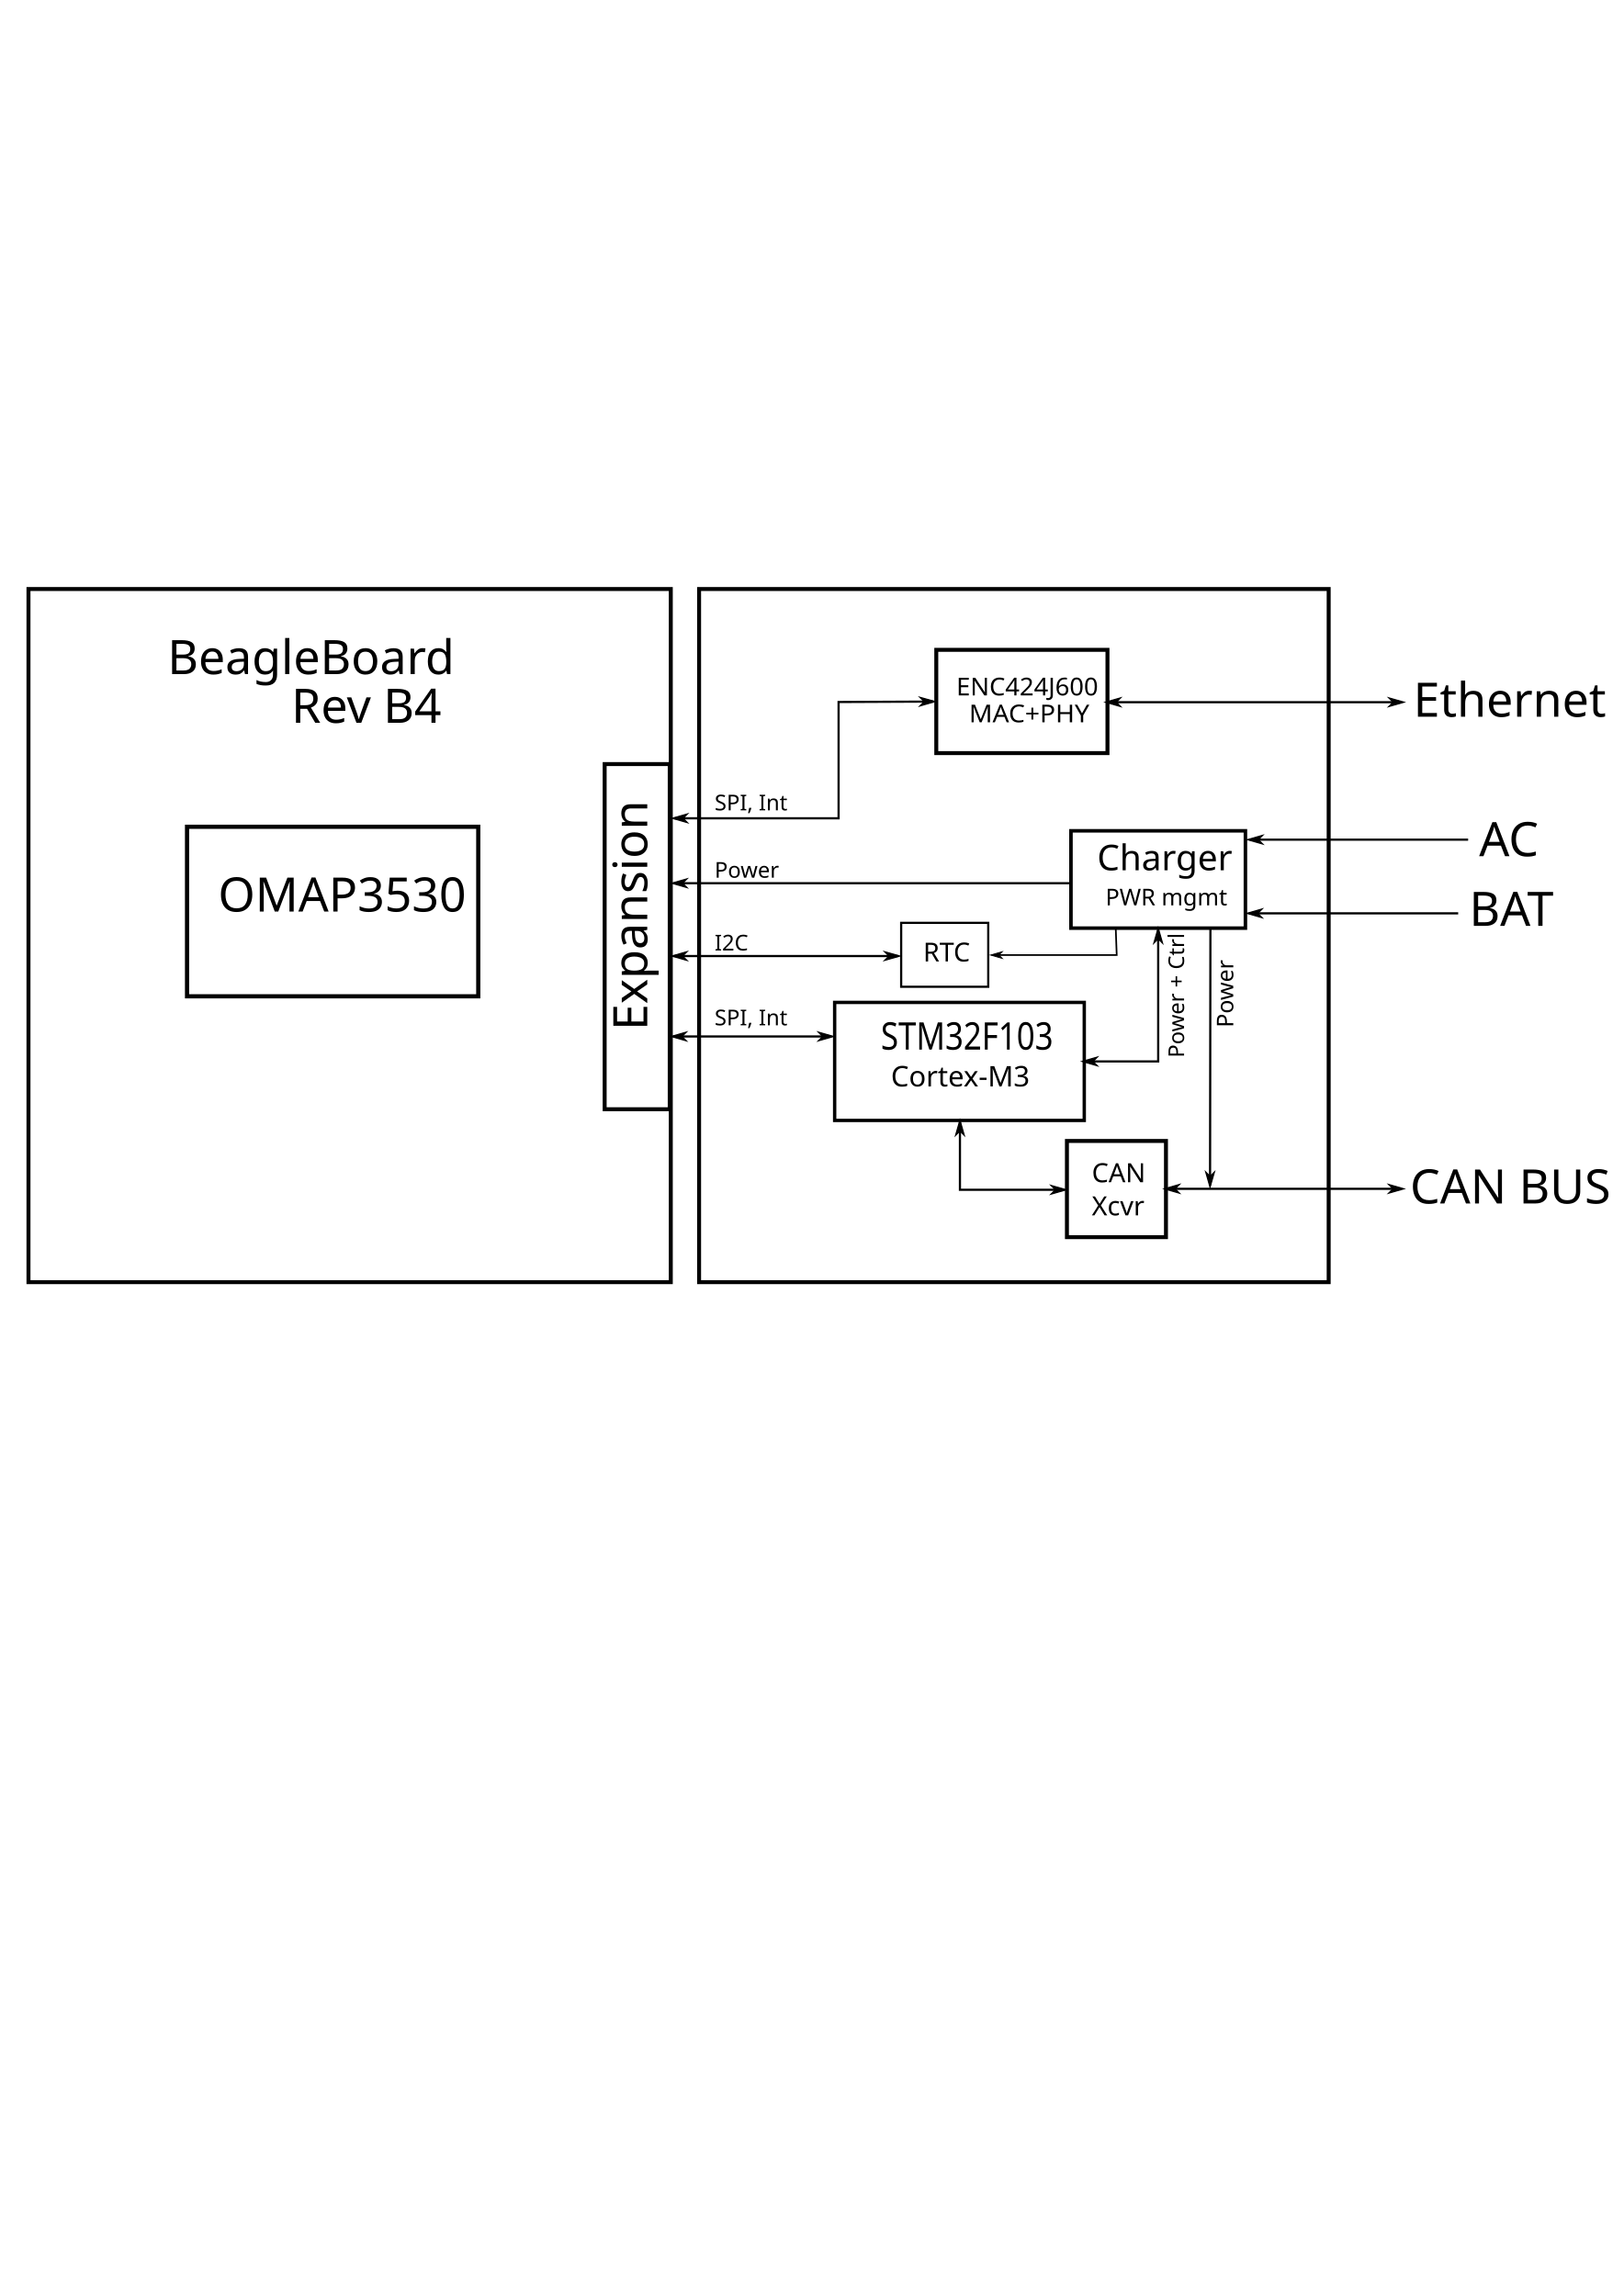
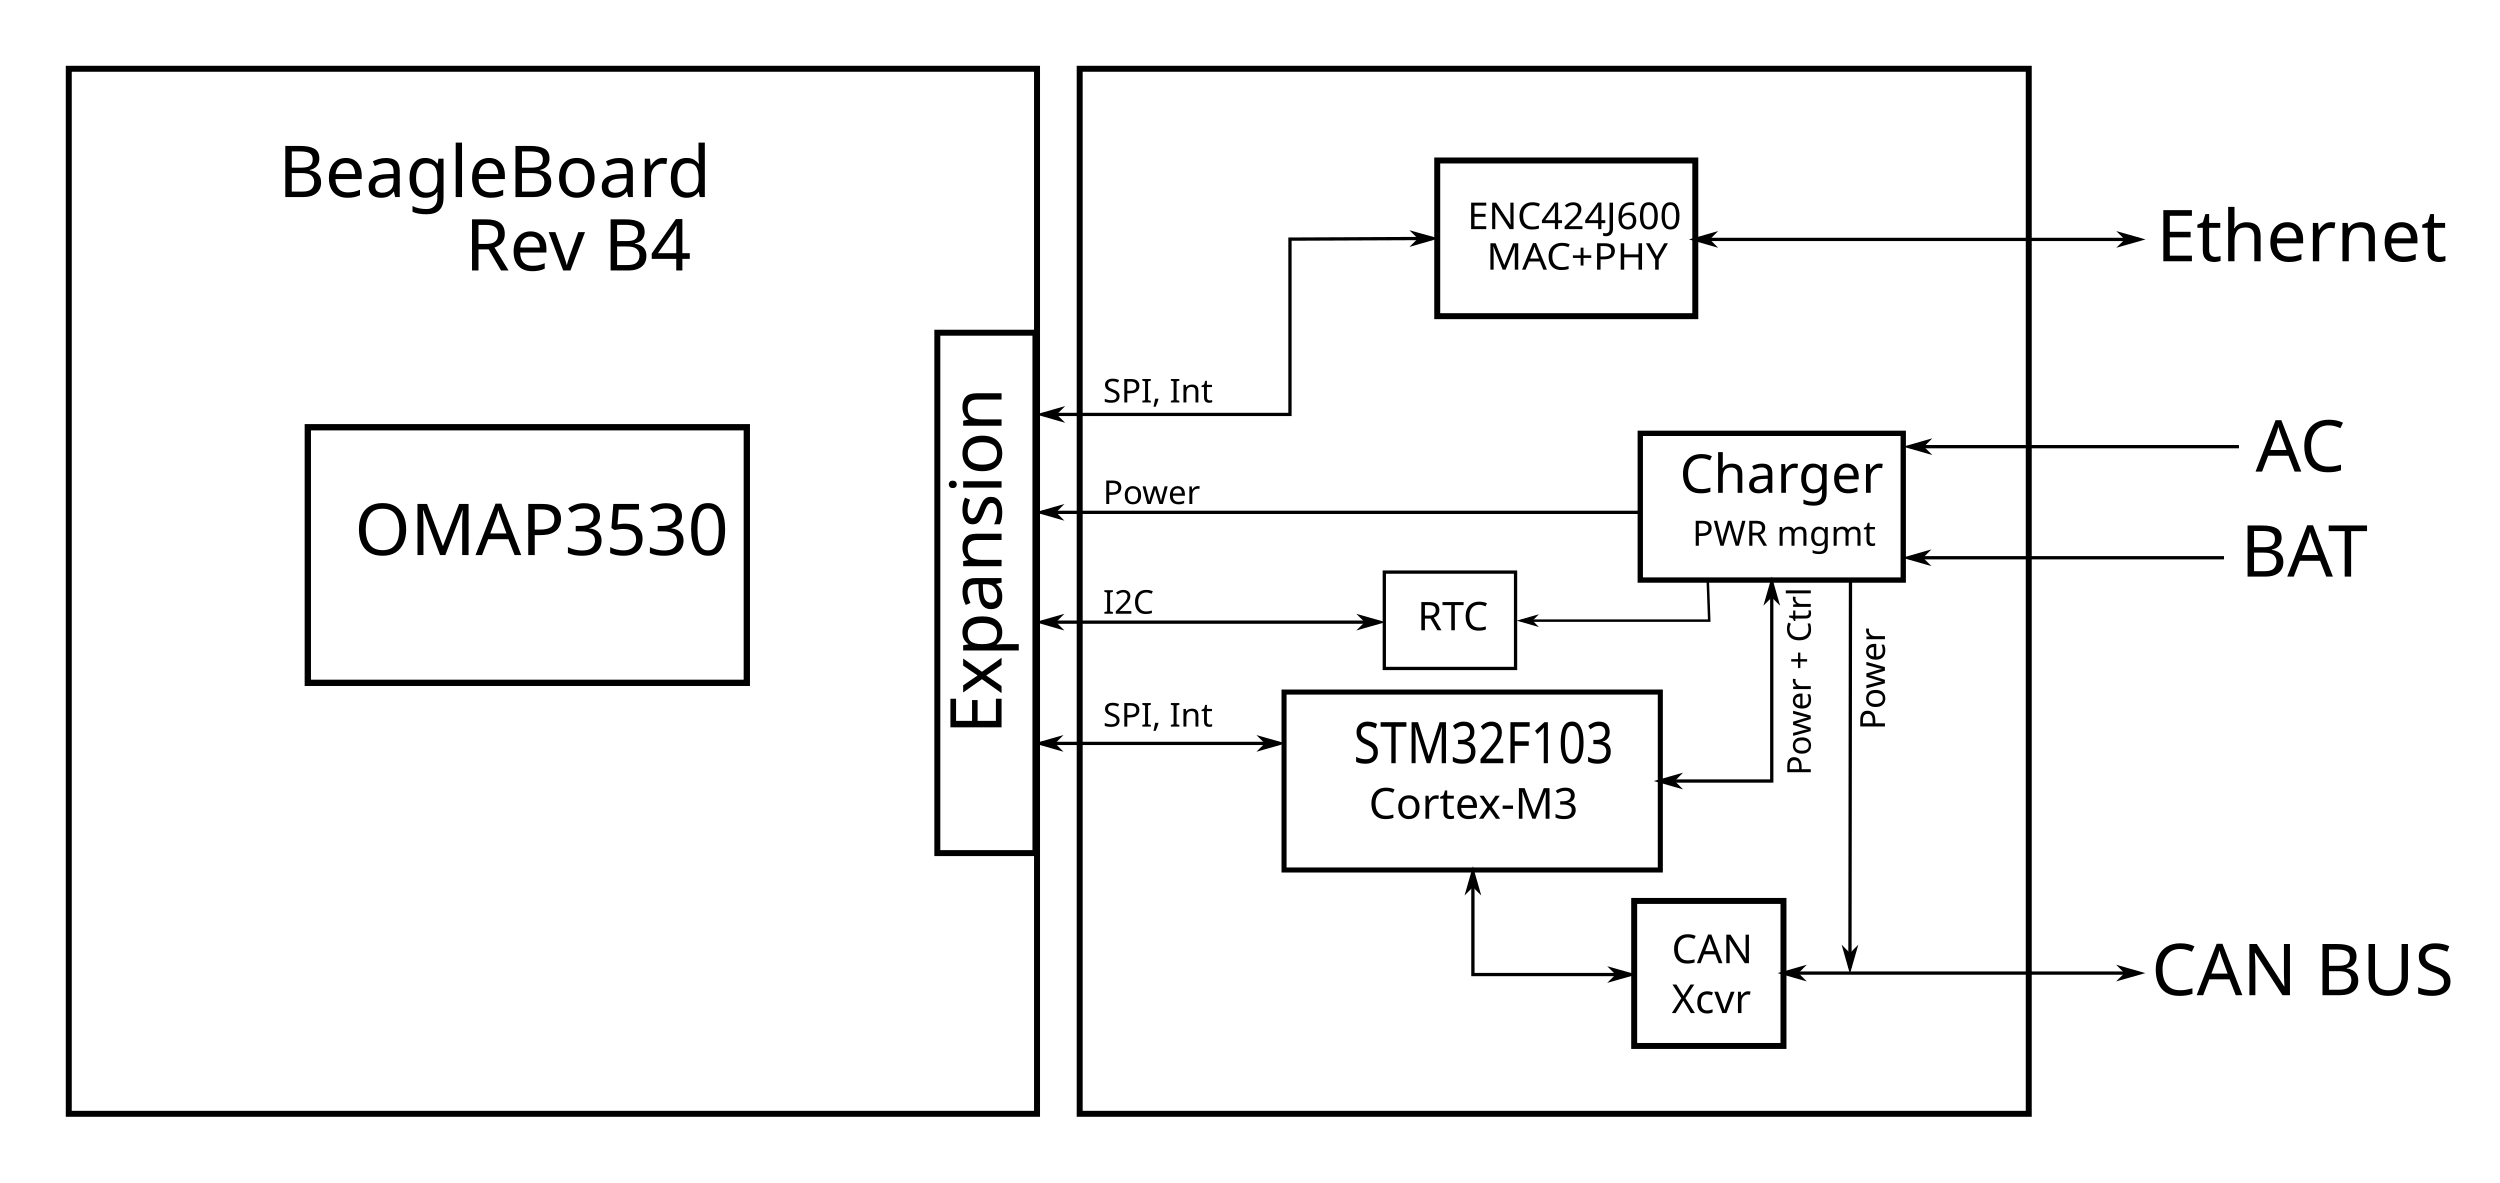
- <svg xmlns="http://www.w3.org/2000/svg" width="744.094" height="1052.362" id="svg3029" version="1.1">
+ <svg xmlns="http://www.w3.org/2000/svg" width="760.014" height="359.512" id="svg3029" version="1.1">
  <defs id="defs3031">
-     <marker orient="auto" refY="0.0" refX="0.0" id="DotM" style="overflow:visible">
-       <path id="path4350" d="M -2.5,-1.0 C -2.5,1.76 -4.74,4.0 -7.5,4.0 C -10.26,4.0 -12.5,1.76 -12.5,-1.0 C -12.5,-3.76 -10.26,-6.0 -7.5,-6.0 C -4.74,-6.0 -2.5,-3.76 -2.5,-1.0 z " style="fill-rule:evenodd;stroke:#000000;stroke-width:1.0pt;marker-start:none;marker-end:none" transform="scale(0.4) translate(7.4, 1)" />
+     <marker orient="auto" refY="0" refX="0" id="DotM" style="overflow:visible">
+       <path id="path4350" d="m -2.5,-1 c 0,2.76 -2.24,5 -5,5 -2.76,0 -5,-2.24 -5,-5 0,-2.76 2.24,-5 5,-5 2.76,0 5,2.24 5,5 z" style="fill-rule:evenodd;stroke:#000000;stroke-width:1pt;marker-start:none;marker-end:none" transform="matrix(0.4,0,0,0.4,2.96,0.4)" />
    </marker>
-     <marker orient="auto" refY="0.0" refX="0.0" id="DotL" style="overflow:visible">
-       <path id="path4347" d="M -2.5,-1.0 C -2.5,1.76 -4.74,4.0 -7.5,4.0 C -10.26,4.0 -12.5,1.76 -12.5,-1.0 C -12.5,-3.76 -10.26,-6.0 -7.5,-6.0 C -4.74,-6.0 -2.5,-3.76 -2.5,-1.0 z " style="fill-rule:evenodd;stroke:#000000;stroke-width:1.0pt;marker-start:none;marker-end:none" transform="scale(0.8) translate(7.4, 1)" />
+     <marker orient="auto" refY="0" refX="0" id="DotL" style="overflow:visible">
+       <path id="path4347" d="m -2.5,-1 c 0,2.76 -2.24,5 -5,5 -2.76,0 -5,-2.24 -5,-5 0,-2.76 2.24,-5 5,-5 2.76,0 5,2.24 5,5 z" style="fill-rule:evenodd;stroke:#000000;stroke-width:1pt;marker-start:none;marker-end:none" transform="matrix(0.8,0,0,0.8,5.92,0.8)" />
    </marker>
-     <marker orient="auto" refY="0.0" refX="0.0" id="Arrow1Mstart" style="overflow:visible">
-       <path id="path4291" d="M 0.0,0.0 L 5.0,-5.0 L -12.5,0.0 L 5.0,5.0 L 0.0,0.0 z " style="fill-rule:evenodd;stroke:#000000;stroke-width:1.0pt;marker-start:none" transform="scale(0.4) translate(10,0)" />
+     <marker orient="auto" refY="0" refX="0" id="Arrow1Mstart" style="overflow:visible">
+       <path id="path4291" d="M 0,0 5,-5 -12.5,0 5,5 0,0 z" style="fill-rule:evenodd;stroke:#000000;stroke-width:1pt;marker-start:none" transform="matrix(0.4,0,0,0.4,4,0)" />
    </marker>
-     <marker orient="auto" refY="0.0" refX="0.0" id="Arrow1Mend" style="overflow:visible;">
-       <path id="path4294" d="M 0.0,0.0 L 5.0,-5.0 L -12.5,0.0 L 5.0,5.0 L 0.0,0.0 z " style="fill-rule:evenodd;stroke:#000000;stroke-width:1.0pt;marker-start:none;" transform="scale(0.4) rotate(180) translate(10,0)" />
+     <marker orient="auto" refY="0" refX="0" id="Arrow1Mend" style="overflow:visible">
+       <path id="path4294" d="M 0,0 5,-5 -12.5,0 5,5 0,0 z" style="fill-rule:evenodd;stroke:#000000;stroke-width:1pt;marker-start:none" transform="matrix(-0.4,0,0,-0.4,-4,0)" />
    </marker>
-     <marker orient="auto" refY="0.0" refX="0.0" id="Arrow1Lend" style="overflow:visible;">
-       <path id="path4288" d="M 0.0,0.0 L 5.0,-5.0 L -12.5,0.0 L 5.0,5.0 L 0.0,0.0 z " style="fill-rule:evenodd;stroke:#000000;stroke-width:1.0pt;marker-start:none;" transform="scale(0.8) rotate(180) translate(12.5,0)" />
+     <marker orient="auto" refY="0" refX="0" id="Arrow1Lend" style="overflow:visible">
+       <path id="path4288" d="M 0,0 5,-5 -12.5,0 5,5 0,0 z" style="fill-rule:evenodd;stroke:#000000;stroke-width:1pt;marker-start:none" transform="matrix(-0.8,0,0,-0.8,-10,0)" />
    </marker>
  </defs>
-   <g id="layer1">
+   <g id="layer1" transform="translate(7.860364,-249.0644)">
    <rect style="fill:none;stroke:#000000;stroke-width:1.815" id="rect3039" width="294.356" height="317.697" x="13.047" y="269.972" />
    <text xml:space="preserve" style="font-size:21.785px;font-style:normal;font-variant:normal;font-weight:normal;font-stretch:normal;line-height:125%;letter-spacing:0px;word-spacing:0px;fill:#000000;fill-opacity:1;stroke:none;font-family:Trebuchet MS;-inkscape-font-specification:Trebuchet MS" x="76.766" y="308.97" id="text3041">
      <tspan id="tspan3043" x="76.766" y="308.97">BeagleBoard</tspan>
    </text>
    <rect style="fill:none;stroke:#000000;stroke-width:1.917" id="rect3045" width="133.461" height="77.702" x="85.715" y="378.948" />
    <text xml:space="preserve" style="font-size:21.785px;font-style:normal;font-variant:normal;font-weight:normal;font-stretch:normal;line-height:125%;letter-spacing:0px;word-spacing:0px;fill:#000000;fill-opacity:1;stroke:none;font-family:Trebuchet MS;-inkscape-font-specification:Trebuchet MS" x="99.928" y="417.798" id="text3047">
      <tspan id="tspan3049" x="99.928" y="417.798">OMAP3530</tspan>
    </text>
    <rect style="fill:none;stroke:#000000;stroke-width:1.815" id="rect3051" width="29.825" height="158.2" x="277.093" y="350.212" />
    <text xml:space="preserve" style="font-size:21.785px;font-style:normal;font-variant:normal;font-weight:normal;font-stretch:normal;line-height:125%;letter-spacing:0px;word-spacing:0px;writing-mode:lr-tb;fill:#000000;fill-opacity:1;stroke:none;font-family:Trebuchet MS;-inkscape-font-specification:Trebuchet MS" x="-472.284" y="296.615" id="text3070" transform="matrix(0,-1,1,0,0,0)">
      <tspan id="tspan3072" x="-472.284" y="296.615">Expansion</tspan>
    </text>
    <rect style="fill:none;stroke:#000000;stroke-width:1.815" id="rect3074" width="288.521" height="317.697" x="320.371" y="269.972" />
    <g id="g5284" transform="translate(48.53027,0)">
      <rect y="297.852" x="380.537" height="47.33" width="78.452" id="rect3076" style="fill:none;stroke:#000000;stroke-width:1.815" />
      <text transform="scale(1.010048,0.9900517)" id="text3078" y="321.93" x="385.842" style="font-size:11.388px;font-style:normal;font-variant:normal;font-weight:normal;font-stretch:normal;line-height:125%;letter-spacing:0px;word-spacing:0px;fill:#000000;fill-opacity:1;stroke:none;font-family:Trebuchet MS;-inkscape-font-specification:Trebuchet MS" xml:space="preserve">
        <tspan y="321.93" x="385.842" id="tspan3080">ENC424J600</tspan>
      </text>
      <text transform="scale(1.026789,0.9739104)" id="text3082" y="339.915" x="385.226" style="font-size:11.569px;font-style:normal;font-variant:normal;font-weight:normal;font-stretch:normal;line-height:125%;letter-spacing:0px;word-spacing:0px;fill:#000000;fill-opacity:1;stroke:none;font-family:Trebuchet MS;-inkscape-font-specification:Trebuchet MS" xml:space="preserve">
        <tspan y="339.915" x="385.226" id="tspan3084">MAC+PHY</tspan>
      </text>
    </g>
    <g id="g5298" transform="translate(-64.03425,53.46634)">
      <rect y="405.989" x="446.531" height="54.092" width="114.39" id="rect3094" style="fill:none;stroke:#000000;stroke-width:1.537" />
      <text transform="scale(0.9164011,1.091225)" id="text3096" y="391.859" x="510.362" style="font-size:15.988px;font-style:normal;font-variant:normal;font-weight:normal;font-stretch:normal;line-height:125%;letter-spacing:0px;word-spacing:0px;fill:#000000;fill-opacity:1;stroke:none;font-family:Trebuchet MS;-inkscape-font-specification:Trebuchet MS" xml:space="preserve">
        <tspan y="391.859" x="510.362" id="tspan3098">STM32F103</tspan>
      </text>
      <text id="text3100" y="444.488" x="472.298" style="font-size:13.026px;font-style:normal;font-variant:normal;font-weight:normal;font-stretch:normal;line-height:125%;letter-spacing:0px;word-spacing:0px;fill:#000000;fill-opacity:1;stroke:none;font-family:Trebuchet MS;-inkscape-font-specification:Trebuchet MS" xml:space="preserve">
        <tspan y="444.488" x="472.298" id="tspan3102">Cortex-M3</tspan>
      </text>
    </g>
    <text xml:space="preserve" style="font-size:21.785px;font-style:normal;font-variant:normal;font-weight:normal;font-stretch:normal;line-height:125%;letter-spacing:0px;word-spacing:0px;fill:#000000;fill-opacity:1;stroke:none;font-family:Trebuchet MS;-inkscape-font-specification:Trebuchet MS" x="677.842" y="392.424" id="text3108">
      <tspan id="tspan3110" x="677.842" y="392.424">AC</tspan>
    </text>
    <text xml:space="preserve" style="font-size:21.785px;font-style:normal;font-variant:normal;font-weight:normal;font-stretch:normal;line-height:125%;letter-spacing:0px;word-spacing:0px;fill:#000000;fill-opacity:1;stroke:none;font-family:Trebuchet MS;-inkscape-font-specification:Trebuchet MS" x="673.304" y="424.361" id="text3112">
      <tspan id="tspan3114" x="673.304" y="424.361">BAT</tspan>
    </text>
    <text xml:space="preserve" style="font-size:21.785px;font-style:normal;font-variant:normal;font-weight:normal;font-stretch:normal;line-height:125%;letter-spacing:0px;word-spacing:0px;fill:#000000;fill-opacity:1;stroke:none;font-family:Trebuchet MS;-inkscape-font-specification:Trebuchet MS" x="646.168" y="551.601" id="text3116">
      <tspan id="tspan3118" x="646.168" y="551.601">CAN BUS</tspan>
    </text>
    <text xml:space="preserve" style="font-size:21.785px;font-style:normal;font-variant:normal;font-weight:normal;font-stretch:normal;line-height:125%;letter-spacing:0px;word-spacing:0px;fill:#000000;fill-opacity:1;stroke:none;font-family:Trebuchet MS;-inkscape-font-specification:Trebuchet MS" x="647.694" y="328.498" id="text3120">
      <tspan id="tspan3122" x="647.694" y="328.498">Ethernet</tspan>
    </text>
    <text xml:space="preserve" style="font-size:21.785px;font-style:normal;font-variant:normal;font-weight:normal;font-stretch:normal;line-height:125%;letter-spacing:0px;word-spacing:0px;fill:#000000;fill-opacity:1;stroke:none;font-family:Trebuchet MS;-inkscape-font-specification:Trebuchet MS" x="133.528" y="331.294" id="text3124">
      <tspan id="tspan3126" x="133.528" y="331.294">Rev B4</tspan>
    </text>
    <text xml:space="preserve" style="font-size:12px;font-style:normal;font-variant:normal;font-weight:normal;font-stretch:normal;line-height:125%;letter-spacing:0px;word-spacing:0px;fill:#000000;fill-opacity:1;stroke:none;font-family:Trebuchet MS;-inkscape-font-specification:Trebuchet MS" x="266.786" y="399.862" id="text3128">
      <tspan id="tspan3130" x="266.786" y="399.862" />
    </text>
    <g id="g5291" transform="translate(-36.17711,80.45304)">
      <rect y="300.348" x="526.97" height="44.605" width="79.942" id="rect3086" style="fill:none;stroke:#000000;stroke-width:1.622" />
      <text id="text3090" y="318.431" x="538.952" style="font-size:16.281px;font-style:normal;font-variant:normal;font-weight:normal;font-stretch:normal;line-height:125%;letter-spacing:0px;word-spacing:0px;fill:#000000;fill-opacity:1;stroke:none;font-family:Trebuchet MS;-inkscape-font-specification:Trebuchet MS" xml:space="preserve">
        <tspan y="318.431" x="538.952" id="tspan3092">Charger</tspan>
      </text>
      <text id="text3132" y="334.508" x="542.798" style="font-size:10.603px;font-style:normal;font-variant:normal;font-weight:normal;font-stretch:normal;line-height:125%;letter-spacing:0px;word-spacing:0px;fill:#000000;fill-opacity:1;stroke:none;font-family:Trebuchet MS;-inkscape-font-specification:Trebuchet MS" xml:space="preserve">
        <tspan y="334.508" x="542.798" id="tspan3134">PWR mgmt</tspan>
      </text>
    </g>
    <g id="g5305" transform="translate(12.44835,-4.420497)">
      <text id="text3104" y="546.292" x="487.893" style="font-size:12.144px;font-style:normal;font-variant:normal;font-weight:normal;font-stretch:normal;line-height:125%;letter-spacing:0px;word-spacing:0px;fill:#000000;fill-opacity:1;stroke:none;font-family:Trebuchet MS;-inkscape-font-specification:Trebuchet MS" xml:space="preserve">
        <tspan y="546.292" x="487.893" id="tspan3106">CAN</tspan>
        <tspan id="tspan3136" y="561.471" x="487.893">Xcvr</tspan>
      </text>
      <rect y="527.372" x="476.494" height="44.089" width="45.385" id="rect3138" style="fill:none;stroke:#000000;stroke-width:1.815" />
    </g>
    <path style="fill:none;stroke:#000000;stroke-width:1px;stroke-linecap:butt;stroke-linejoin:miter;stroke-opacity:1;marker-start:url(#Arrow1Mstart);marker-mid:none;marker-end:url(#Arrow1Mend)" d="m 530.764,426.291 0,60.21 -33.877,0" id="path6631" />
    <path style="fill:none;stroke:#000000;stroke-width:1px;stroke-linecap:butt;stroke-linejoin:miter;stroke-opacity:1;marker-start:url(#Arrow1Mstart);marker-end:url(#Arrow1Mend);display:inline" d="m 507.56,321.85 134.868,0" id="path7767" />
    <path style="fill:none;stroke:#000000;stroke-width:1px;stroke-linecap:butt;stroke-linejoin:miter;stroke-opacity:1;marker-start:url(#Arrow1Mstart)" d="m 572.394,418.624 95.848,0" id="path9491" />
    <path style="fill:none;stroke:#000000;stroke-width:1px;stroke-linecap:butt;stroke-linejoin:miter;stroke-opacity:1;marker-start:url(#Arrow1Mstart)" d="m 572.659,384.853 100.14,0" id="path9681" />
    <path style="fill:none;stroke:#000000;stroke-width:1px;stroke-linecap:butt;stroke-linejoin:miter;stroke-opacity:1;marker-start:url(#Arrow1Mstart);marker-end:url(#Arrow1Mend)" d="m 427.535,321.559 -43.236,0.202 0,53.294 -75.256,0" id="path9871" />
    <path style="fill:none;stroke:#000000;stroke-width:1px;stroke-linecap:butt;stroke-linejoin:miter;stroke-opacity:1;marker-start:url(#Arrow1Mstart);marker-end:url(#Arrow1Mend)" d="m 308.537,475.063 72.478,0" id="path10249" />
    <g id="g10637" transform="translate(-36.03697,57.02185)">
      <rect y="365.964" x="449.013" height="29.294" width="39.901" id="rect10627" style="fill:none;stroke:#000000;stroke-width:1;stroke-miterlimit:4;stroke-dasharray:none" />
      <text id="text10629" y="383.641" x="459.114" style="font-size:12px;font-style:normal;font-variant:normal;font-weight:normal;font-stretch:normal;line-height:125%;letter-spacing:0px;word-spacing:0px;fill:#000000;fill-opacity:1;stroke:none;font-family:Trebuchet MS;-inkscape-font-specification:Trebuchet MS" xml:space="preserve">
        <tspan id="tspan10633" y="383.641" x="459.114">RTC</tspan>
      </text>
    </g>
    <path style="fill:none;stroke:#000000;stroke-width:0.762px;stroke-linecap:butt;stroke-linejoin:miter;stroke-opacity:1;marker-end:url(#Arrow1Mend)" d="m 511.313,425.566 0.442,12.177 -57.046,0" id="path10646" />
    <path style="fill:none;stroke:#000000;stroke-width:1px;stroke-linecap:butt;stroke-linejoin:miter;stroke-opacity:1;marker-start:url(#Arrow1Mstart);marker-end:url(#Arrow1Mend)" d="m 308.823,438.201 102.558,0" id="path10836" />
    <path style="fill:none;stroke:#000000;stroke-width:1px;stroke-linecap:butt;stroke-linejoin:miter;stroke-opacity:1;marker-start:url(#Arrow1Mstart)" d="m 308.823,404.818 181.98,0" id="path11214" />
    <text xml:space="preserve" style="font-size:10px;font-style:normal;font-variant:normal;font-weight:normal;font-stretch:normal;line-height:125%;letter-spacing:0px;word-spacing:0px;fill:#000000;fill-opacity:1;stroke:none;font-family:Trebuchet MS;-inkscape-font-specification:Trebuchet MS" x="327.478" y="371.417" id="text11404">
      <tspan id="tspan11406" x="327.478" y="371.417">SPI, Int</tspan>
    </text>
    <text xml:space="preserve" style="font-size:10px;font-style:normal;font-variant:normal;font-weight:normal;font-stretch:normal;line-height:125%;letter-spacing:0px;word-spacing:0px;fill:#000000;fill-opacity:1;stroke:none;font-family:Trebuchet MS;-inkscape-font-specification:Trebuchet MS" x="327.478" y="435.635" id="text11408">
      <tspan id="tspan11410" x="327.478" y="435.635">I2C</tspan>
    </text>
    <text xml:space="preserve" style="font-size:10px;font-style:normal;font-variant:normal;font-weight:normal;font-stretch:normal;line-height:125%;letter-spacing:0px;word-spacing:0px;fill:#000000;fill-opacity:1;stroke:none;font-family:Trebuchet MS;-inkscape-font-specification:Trebuchet MS" x="327.478" y="402.291" id="text11412">
      <tspan id="tspan11414" x="327.478" y="402.291">Power</tspan>
    </text>
    <text xml:space="preserve" style="font-size:10px;font-style:normal;font-variant:normal;font-weight:normal;font-stretch:normal;line-height:125%;letter-spacing:0px;word-spacing:0px;fill:#000000;fill-opacity:1;stroke:none;font-family:Trebuchet MS;-inkscape-font-specification:Trebuchet MS" x="327.478" y="469.949" id="text11416">
      <tspan x="327.478" y="469.949" id="tspan4471">SPI, Int</tspan>
    </text>
    <text xml:space="preserve" style="font-size:10px;font-style:normal;font-variant:normal;font-weight:normal;font-stretch:normal;line-height:125%;letter-spacing:0px;word-spacing:0px;fill:#000000;fill-opacity:1;stroke:none;font-family:Trebuchet MS;-inkscape-font-specification:Trebuchet MS" x="461.64" y="440.715" id="text11804">
      <tspan id="tspan11806" x="461.64" y="440.715" />
    </text>
    <text xml:space="preserve" style="font-size:10px;font-style:normal;font-variant:normal;font-weight:normal;font-stretch:normal;line-height:125%;letter-spacing:0px;word-spacing:0px;fill:#000000;fill-opacity:1;stroke:none;font-family:Trebuchet MS;-inkscape-font-specification:Trebuchet MS" x="-484.787" y="542.625" id="text11808" transform="matrix(0,-1,1,0,0,0)">
      <tspan x="-484.787" y="542.625" id="tspan11812">Power + Ctrl</tspan>
    </text>
    <path style="fill:none;stroke:#000000;stroke-width:1px;stroke-linecap:butt;stroke-linejoin:miter;stroke-opacity:1;marker-start:none;marker-end:url(#Arrow1Mend)" d="m 554.698,425.708 -0.167,117.465" id="path3097" />
    <text xml:space="preserve" style="font-size:10.5px;font-style:normal;font-variant:normal;font-weight:normal;font-stretch:normal;line-height:125%;letter-spacing:0px;word-spacing:0px;fill:#000000;fill-opacity:1;stroke:none;font-family:Trebuchet MS;-inkscape-font-specification:Trebuchet MS" x="-470.932" y="565.17" id="text4467" transform="matrix(0,-1,1,0,0,0)">
      <tspan id="tspan4469" x="-470.932" y="565.17">Power</tspan>
    </text>
    <path style="fill:none;stroke:#000000;stroke-width:1px;stroke-linecap:butt;stroke-linejoin:miter;stroke-opacity:1;marker-start:url(#Arrow1Mstart);marker-end:url(#Arrow1Mend)" d="m 439.91,514.388 0,30.943 47.741,0" id="path4627" />
    <path style="fill:none;stroke:#000000;stroke-width:1px;stroke-linecap:butt;stroke-linejoin:miter;stroke-opacity:1;marker-start:url(#Arrow1Mstart);marker-mid:none;marker-end:url(#Arrow1Mend)" d="m 534.509,544.889 107.86,0" id="path5199" />
  </g>
</svg>
